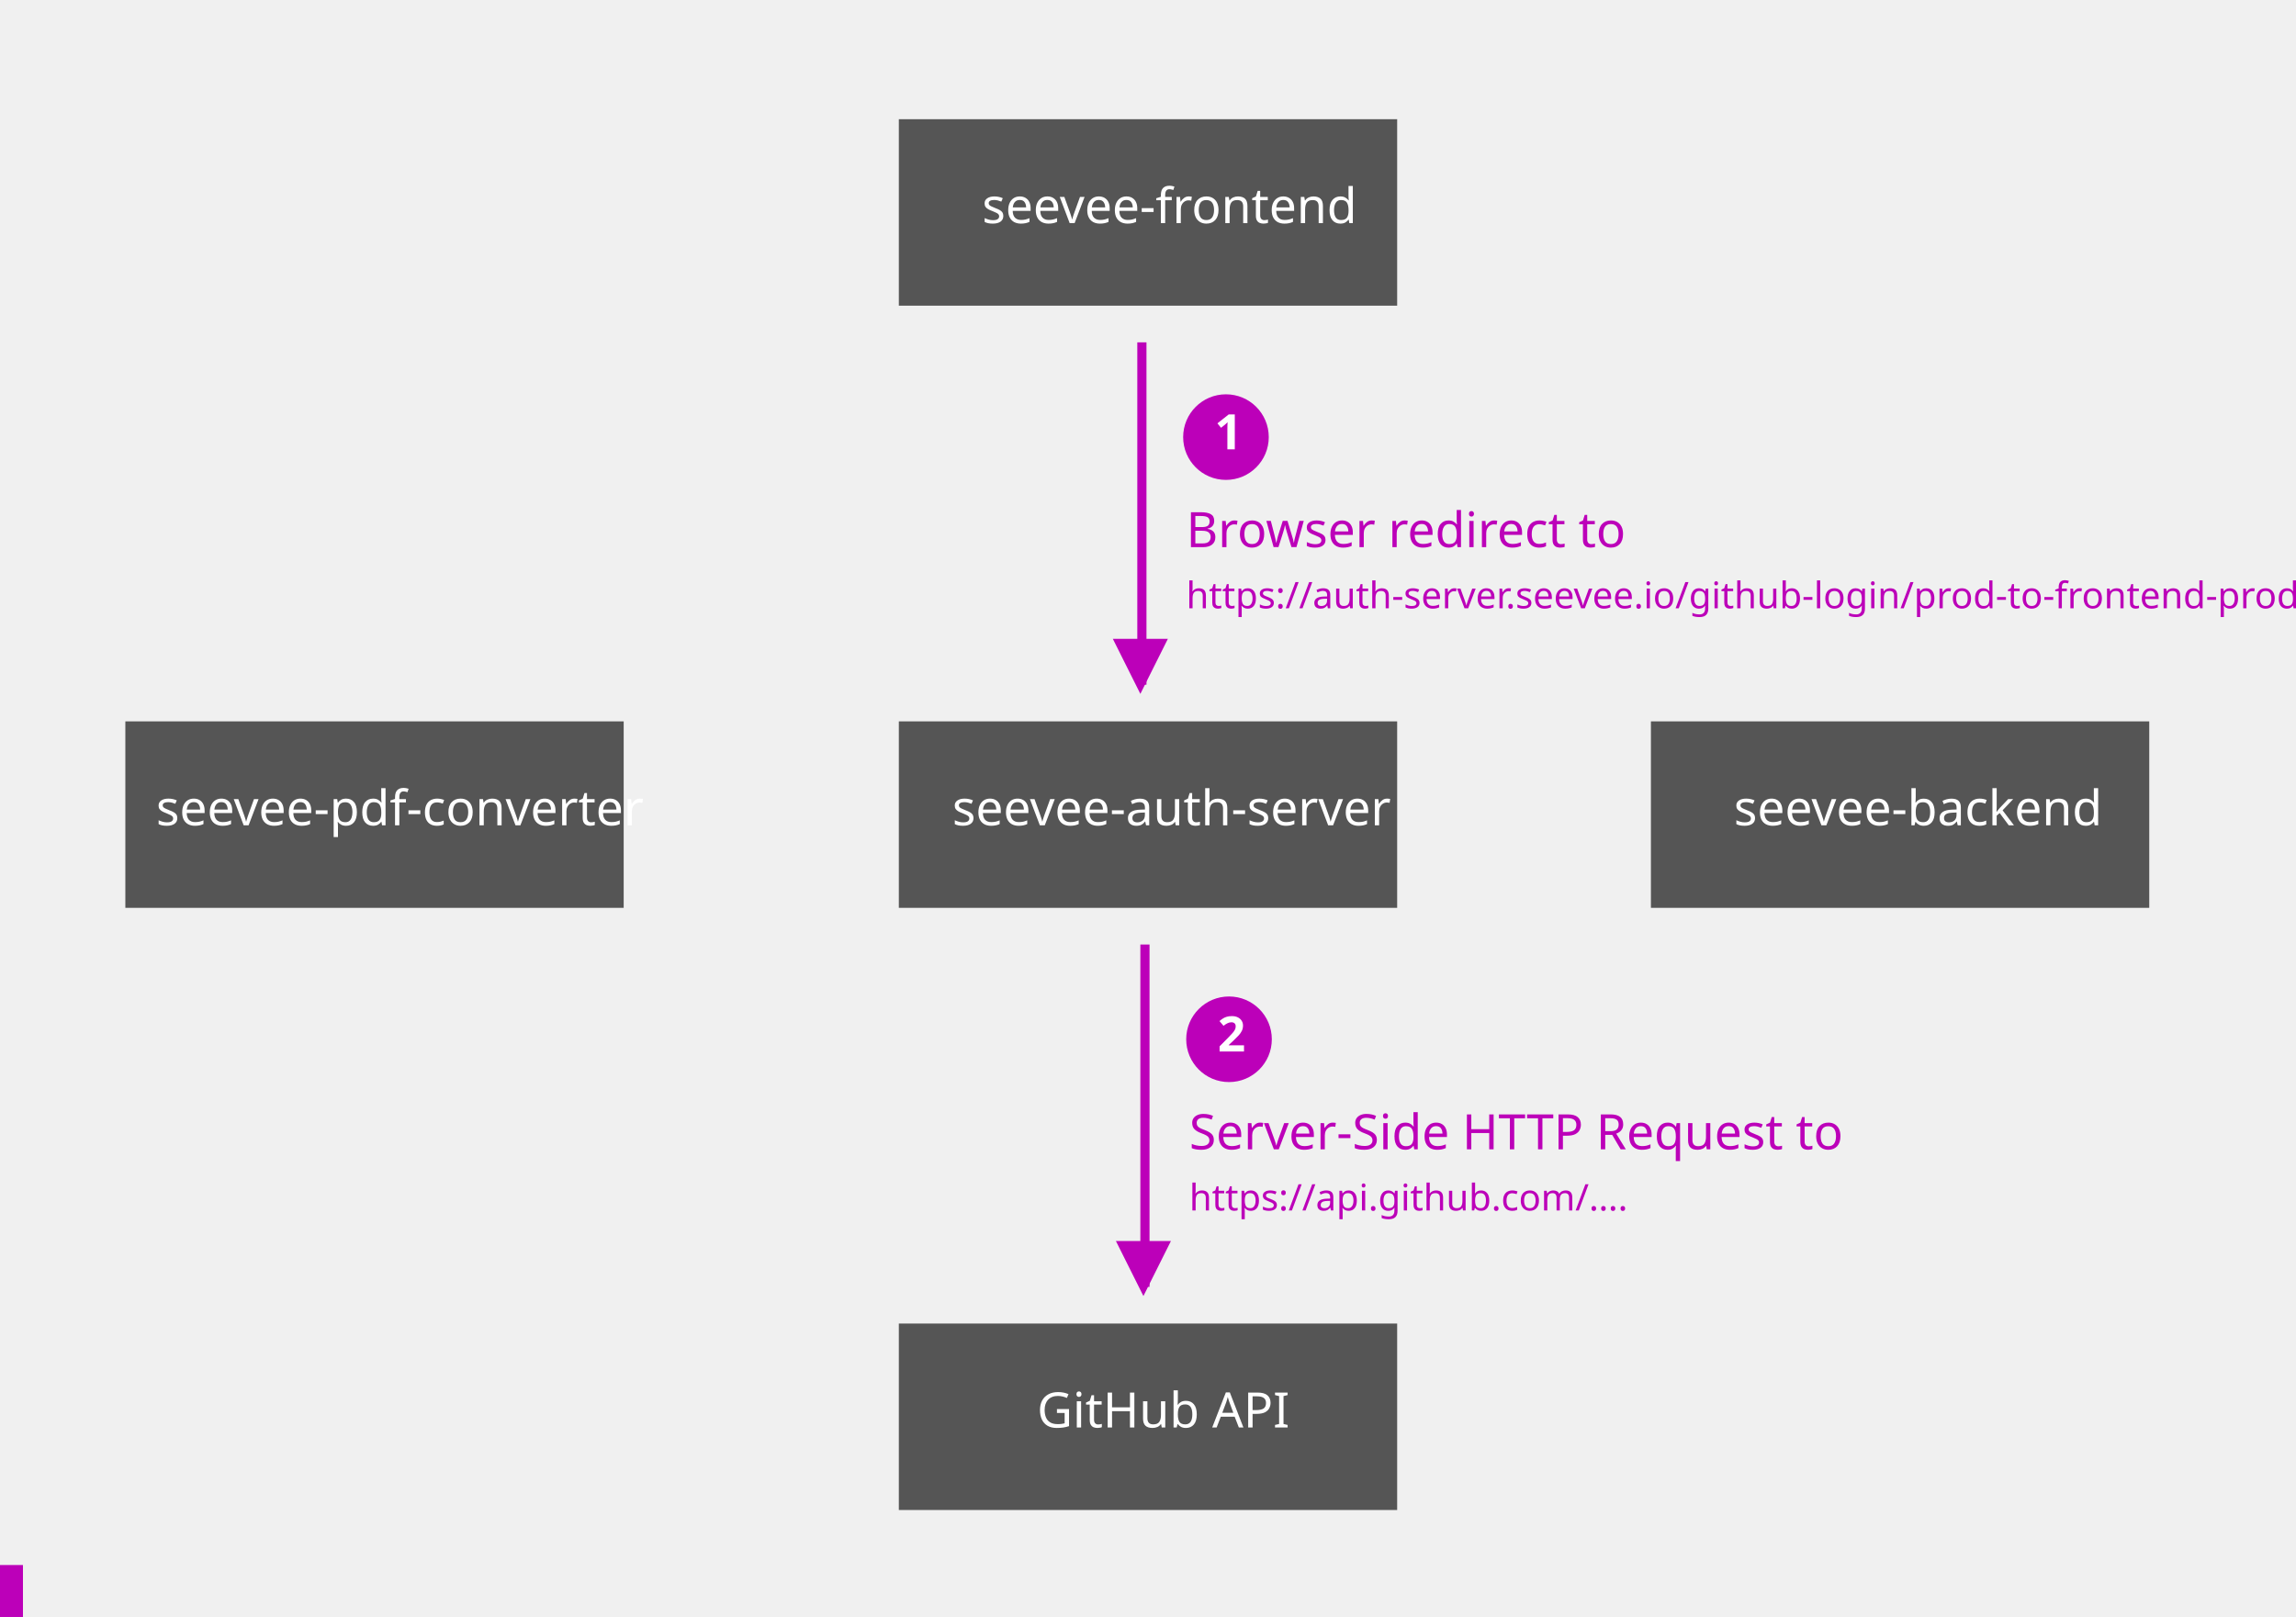
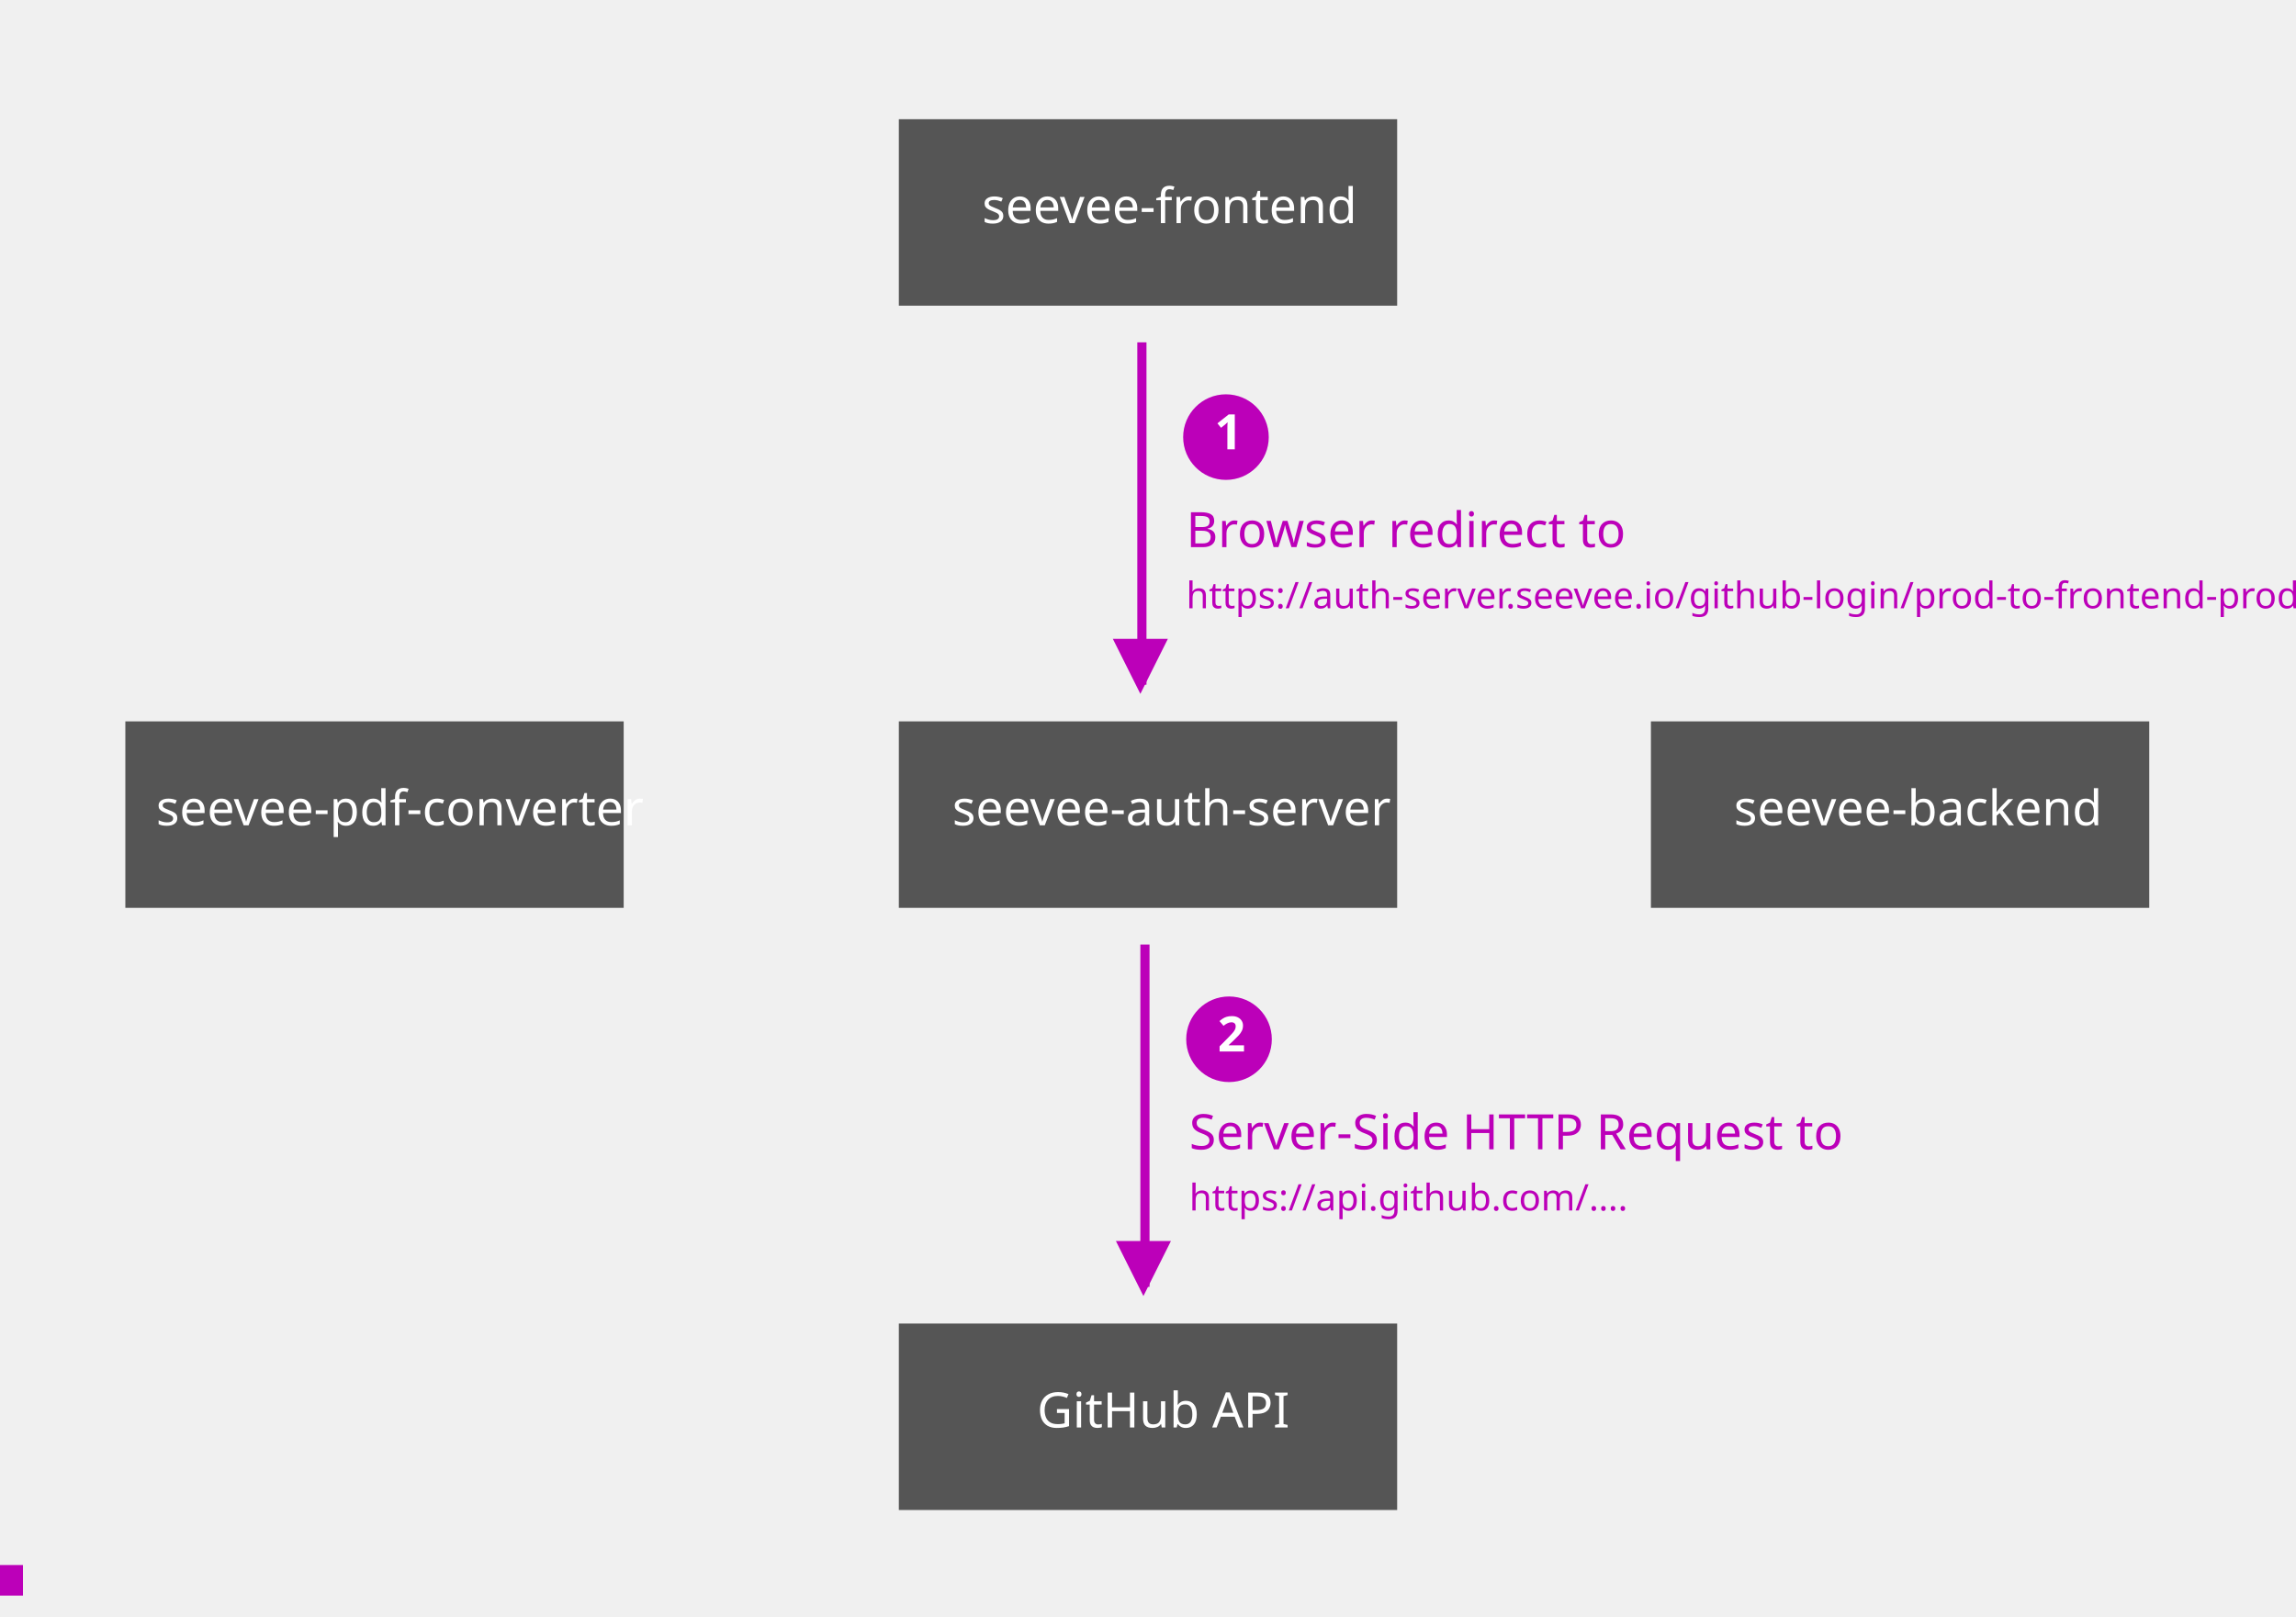
<svg xmlns="http://www.w3.org/2000/svg" width="751px" height="529px" viewBox="0 0 751 529" version="1.1">
  <defs />
  <g id="Page-2" stroke="none" stroke-width="1" fill="none" fill-rule="evenodd">
    <g id="frame-02" transform="translate(365, 310)">
      <path d="M9.5,0.5 L9.5,109.5" id="Line" stroke="#BC00B9" stroke-width="3" stroke-linecap="square" />
      <polygon id="Triangle" fill="#BC00B9" transform="translate(9, 105) scale(1, -1) translate(-9, -105) " points="9 96 18 114 0 114" />
      <circle id="Oval" fill="#BC00B9" cx="37" cy="30" r="14" />
      <text id="2" font-family="SourceSansPro-Bold, Source Sans Pro" font-size="16" font-weight="bold" fill="#FFFFFF">
        <tspan x="33.276" y="34">2</tspan>
      </text>
      <text id="Server-Side-HTTP-Req" font-family="SourceSansPro-Regular, Source Sans Pro" font-size="16" font-weight="normal" fill="#BC00B9">
        <tspan x="24" y="66">Server-Side HTTP Request to </tspan>
        <tspan x="24" y="86" font-size="12">https://api.github.com/….</tspan>
      </text>
    </g>
    <g id="frame-01" transform="translate(364, 113)">
      <path d="M9.5,0.5 L9.5,109.5" id="Line" stroke="#BC00B9" stroke-width="3" stroke-linecap="square" />
      <polygon id="Triangle" fill="#BC00B9" transform="translate(9, 105) scale(1, -1) translate(-9, -105) " points="9 96 18 114 0 114" />
      <circle id="Oval" fill="#BC00B9" cx="37" cy="30" r="14" />
      <text id="1" font-family="SourceSansPro-Bold, Source Sans Pro" font-size="16" font-weight="bold" fill="#FFFFFF">
        <tspan x="33.276" y="34">1</tspan>
      </text>
      <text id="Browser-redirect-to" font-family="SourceSansPro-Regular, Source Sans Pro" font-size="16" font-weight="normal" fill="#BC00B9">
        <tspan x="24" y="66">Browser redirect to </tspan>
        <tspan x="24" y="86" font-size="12">https://auth-server.seevee.io/github-login/prod-to-frontend-prod</tspan>
      </text>
    </g>
    <g id="static" transform="translate(41, 39)">
      <rect id="Rectangle" fill="#555555" x="0" y="197" width="163" height="61" />
      <text id="seevee-pdf-converter" font-family="SourceSansPro-Regular, Source Sans Pro" font-size="16" font-weight="normal" fill="#FFFFFF">
        <tspan x="10.06" y="231">seevee-pdf-converter</tspan>
      </text>
      <rect id="Rectangle" fill="#555555" x="253" y="197" width="163" height="61" />
      <text id="seevee-auth-server" font-family="SourceSansPro-Regular, Source Sans Pro" font-size="16" font-weight="normal" fill="#FFFFFF">
        <tspan x="270.484" y="231">seevee-auth-server</tspan>
      </text>
      <rect id="Rectangle" fill="#555555" x="253" y="0" width="163" height="61" />
      <text id="seevee-frontend" font-family="SourceSansPro-Regular, Source Sans Pro" font-size="16" font-weight="normal" fill="#FFFFFF">
        <tspan x="280.24" y="34">seevee-frontend</tspan>
      </text>
      <rect id="Rectangle" fill="#555555" x="499" y="197" width="163" height="61" />
      <text id="seevee-backend" font-family="SourceSansPro-Regular, Source Sans Pro" font-size="16" font-weight="normal" fill="#FFFFFF">
        <tspan x="526.124" y="231">seevee-backend</tspan>
      </text>
      <rect id="Rectangle" fill="#555555" x="253" y="394" width="163" height="61" />
      <text id="GitHub-API" font-family="SourceSansPro-Regular, Source Sans Pro" font-size="16" font-weight="normal" fill="#FFFFFF">
        <tspan x="298.204" y="428">GitHub API</tspan>
      </text>
    </g>
-     <rect id="hg-loading" fill="#BC00B9" x="0" y="512" width="1%" height="17" />
+     <rect id="hg-loading" fill="#BC00B9" x="0" y="512" width="1%" height="10" />
  </g>
</svg>
